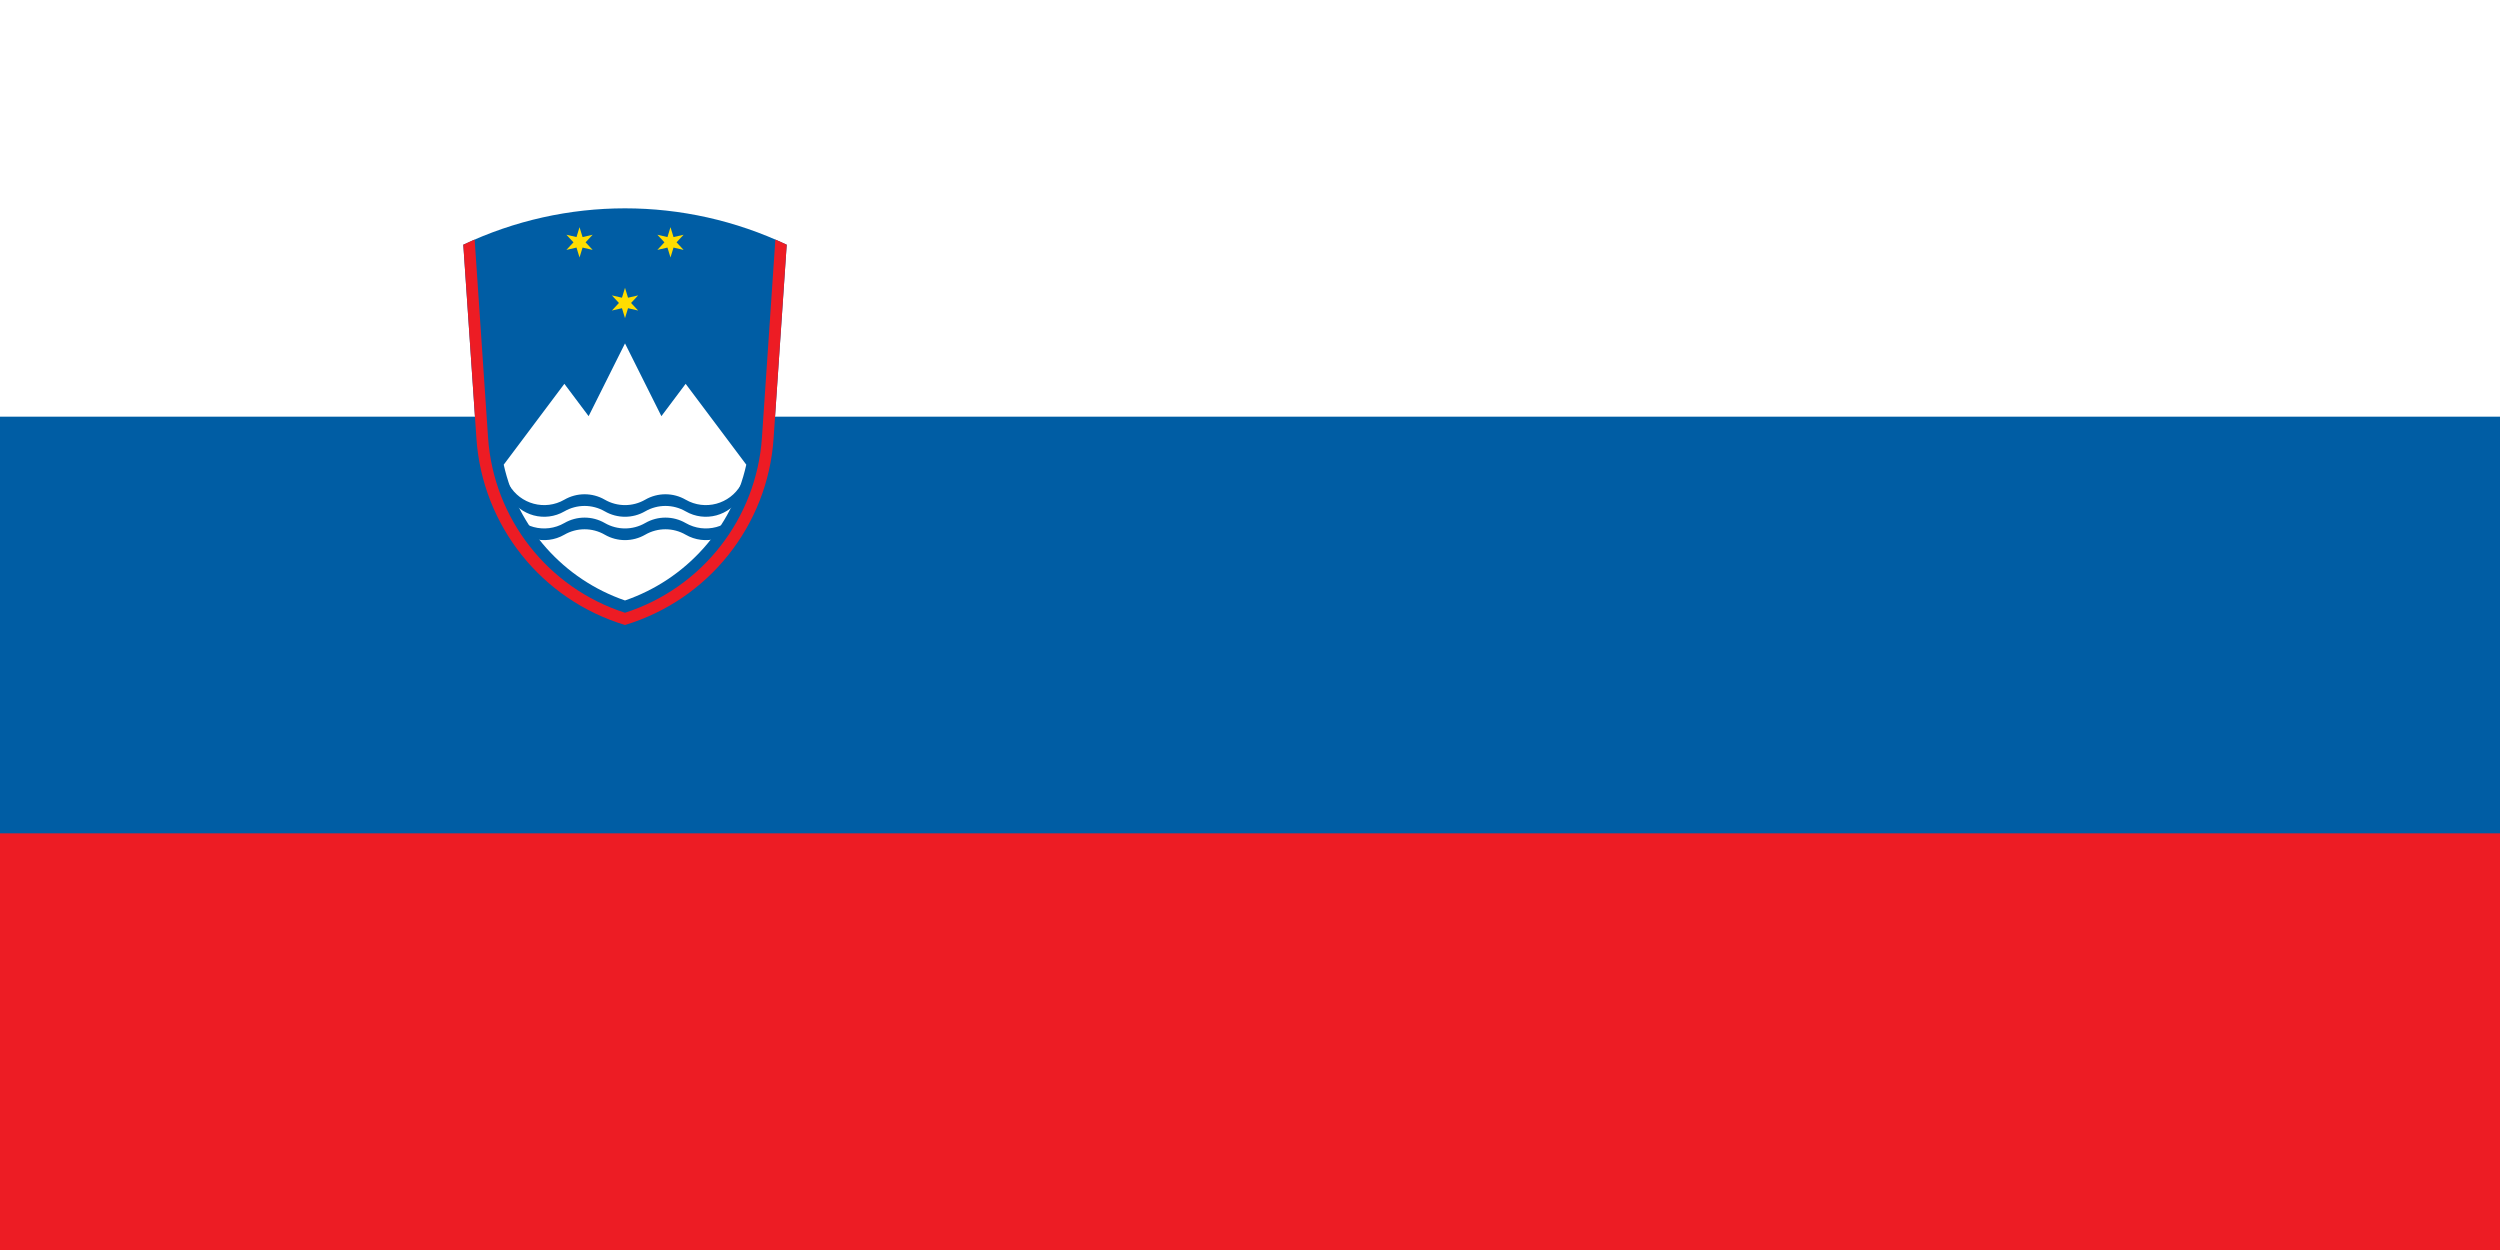
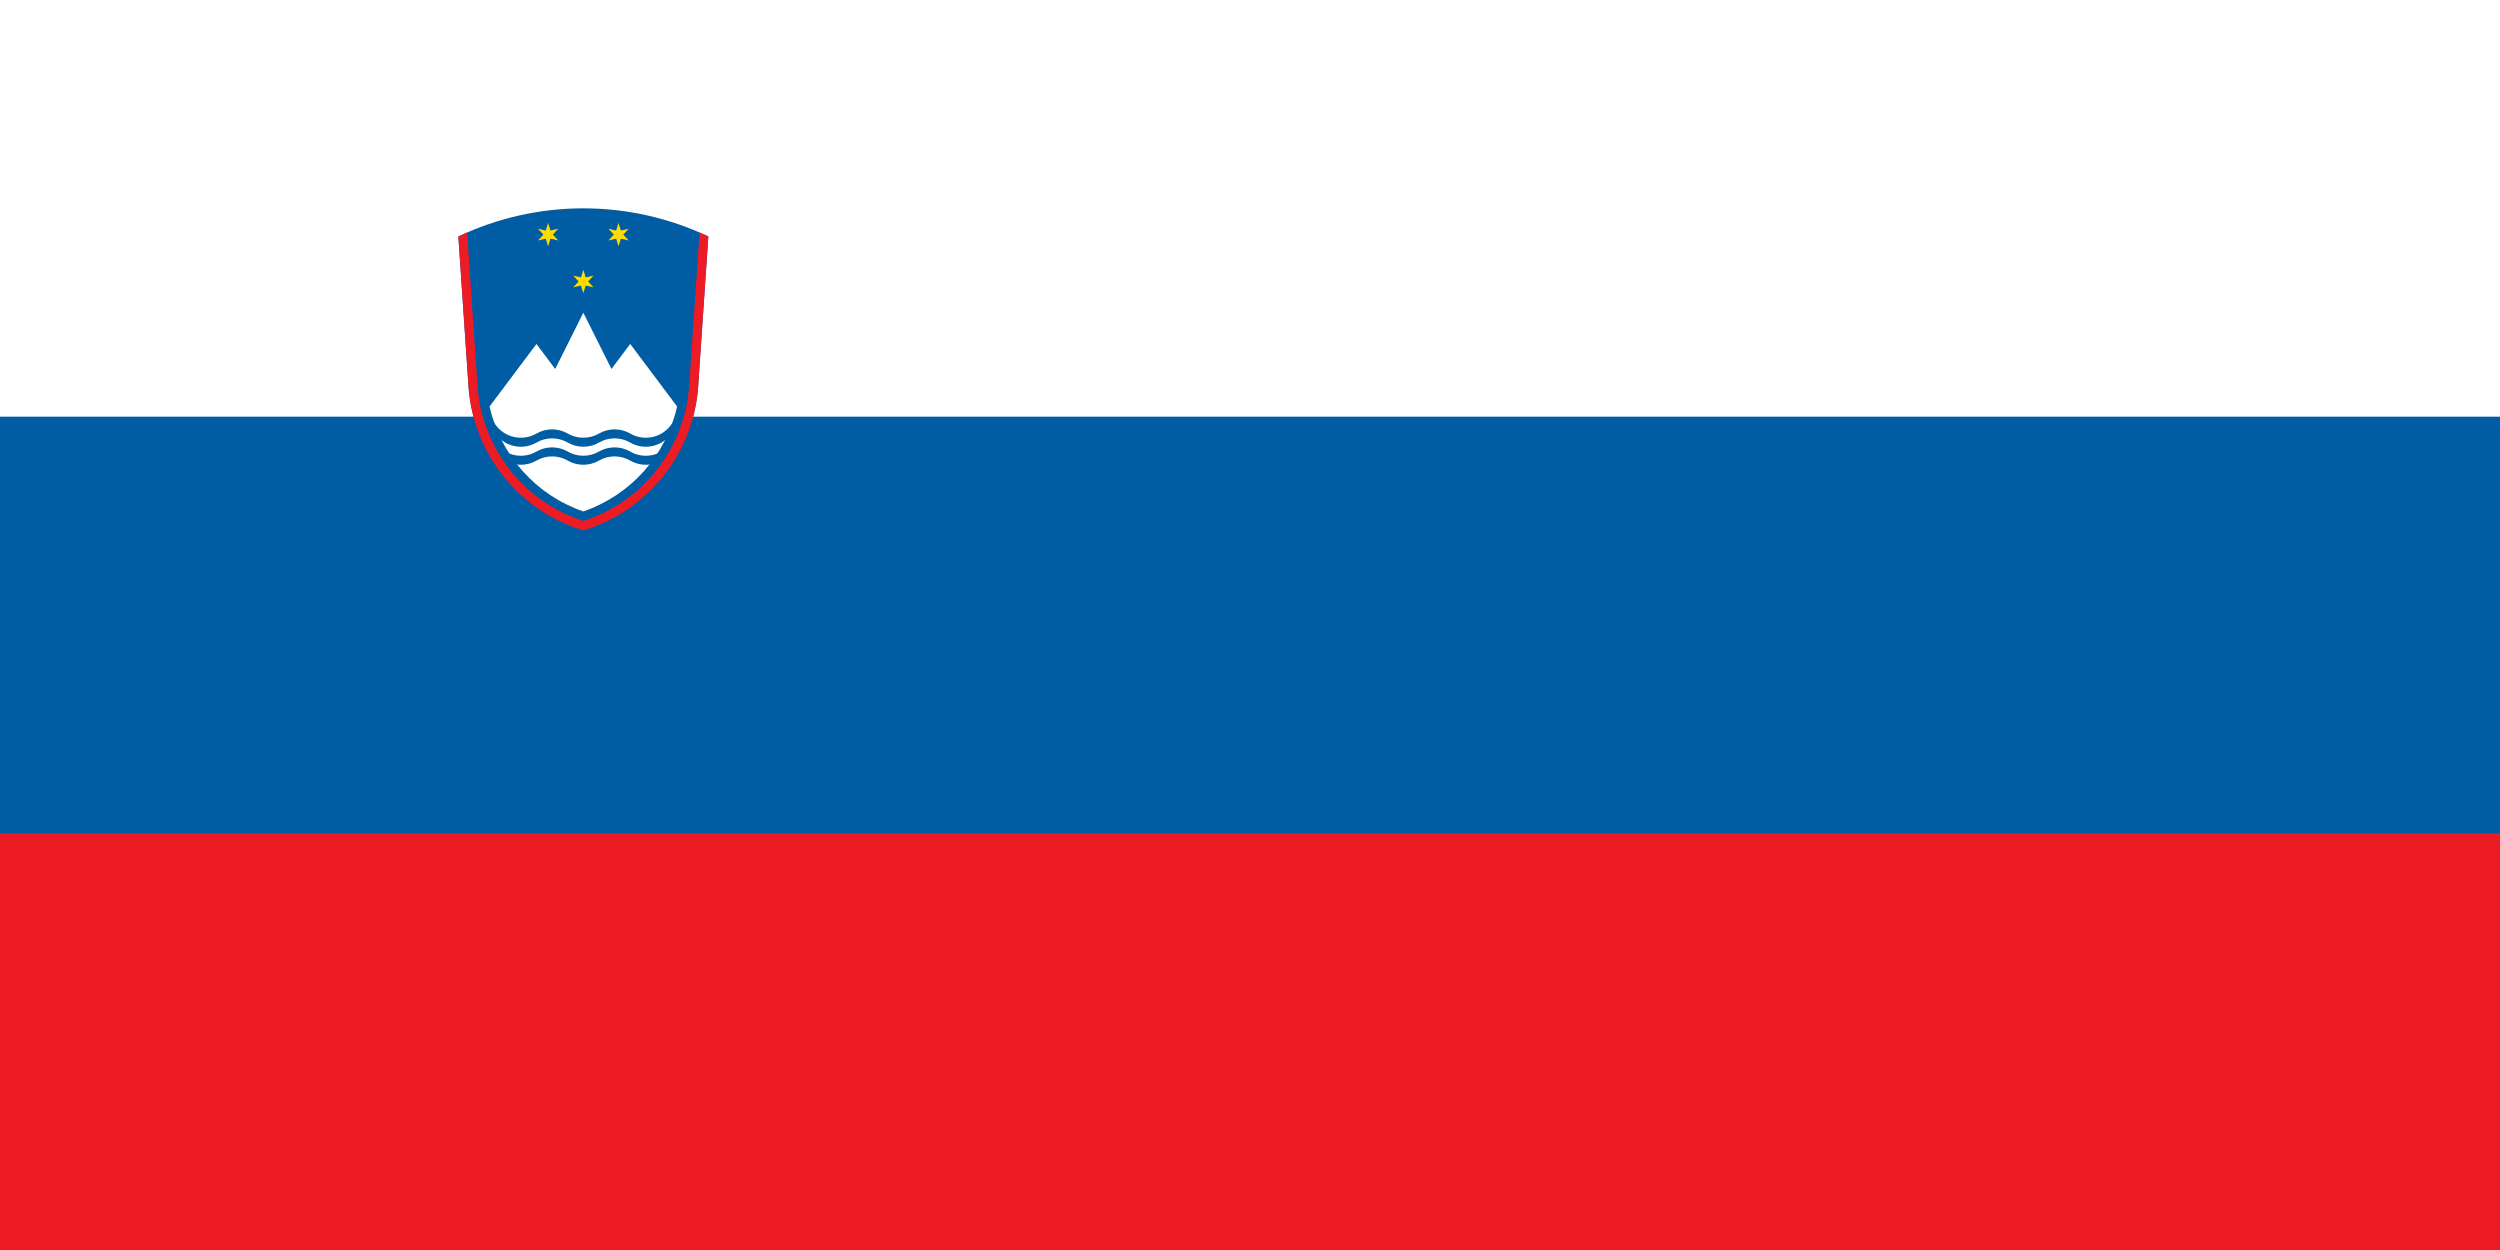
- <svg xmlns="http://www.w3.org/2000/svg" xmlns:xlink="http://www.w3.org/1999/xlink" height="600" width="1200" version="1.1" viewBox="0 0 12 6">
-   <rect width="12" fill="#ed1c24" height="6" />
-   <rect width="12" fill="#005da4" height="4" />
-   <rect width="12" fill="#fff" height="2" />
-   <g transform="translate(2.2238 1) scale(.12937)">
-     <svg width="12" viewBox="-120 -190.223 240 309.188" height="15.459">
-       <path d="m110.26-19.478l9.74-143.75a280.22 280.22 0 0 0 -240 0l9.74 143.75a155.61 155.61 0 0 0 110.26 138.45 155.61 155.61 0 0 0 110.26 -138.45" fill="#005da4" />
-       <path d="m-90 0a138.29 138.29 0 0 0 90 100.77 138.29 138.29 0 0 0 90 -100.77l-45-60-18 24-27-54-27 54-18-24-45 60" fill="#fff" />
-       <g id="wave" fill="#005da4" transform="scale(5) translate(0 5.1962)">
-         <path d="m-17.196-2.196a6 6 0 0 0 8.196 2.196 6 6 0 0 1 6 0 6 6 0 0 0 6 0 6 6 0 0 1 6 0 6 6 0 0 0 8.196 -2.196v1.732a6 6 0 0 1 -8.196 2.196 6 6 0 0 0 -6 0 6 6 0 0 1 -6 0 6 6 0 0 0 -6 0 6 6 0 0 1 -8.196 -2.196z" />
-       </g>
-       <use xlink:href="#wave" transform="translate(0 17.321)" />
-       <g id="s" transform="translate(0,-120) scale(2.25)">
-         <path stroke-width=".2" d="m0-5l1 3.268 3.33-0.768-2.33 2.5 2.33 2.5-3.33-0.768-1 3.268-1-3.268-3.33 0.768 2.33-2.5-2.33-2.5 3.33 0.768z" fill="#fd0" />
-       </g>
-       <use xlink:href="#s" transform="translate(-33.75,-45)" />
-       <use xlink:href="#s" transform="translate(33.75,-45)" />
-       <path d="m-111.58-167.05l9.96 146.99a146.95 146.95 0 0 0 101.62 129.95 146.95 146.95 0 0 0 101.62 -129.95l9.96-146.99a280.22 280.22 0 0 0 8.42 3.82l-9.74 143.75a155.61 155.61 0 0 1 -110.26 138.45 155.61 155.61 0 0 1 -110.26 -138.45l-9.74-143.75a280.22 280.22 0 0 0 8.42 -3.82" fill="#ed1c24" />
-     </svg>
-   </g>
+ <svg xmlns="http://www.w3.org/2000/svg" xmlns:xlink="http://www.w3.org/1999/xlink" height="600" width="1200" viewBox="0 0 12 6">
+   <path fill="#ed1c24" d="M0 0h12v6H0z" />
+   <path fill="#005da4" d="M0 0h12v4H0z" />
+   <path fill="#fff" d="M0 0h12v2H0z" />
+   <svg width="12" viewBox="-120 -190.223 240 309.188" height="15.459" transform="matrix(.1 0 0 .1 2.2 1)">
+     <path d="M110.26-19.478l9.74-143.75a280.22 280.22 0 0 0-240 0l9.74 143.75A155.61 155.61 0 0 0 0 118.972a155.61 155.61 0 0 0 110.26-138.45" fill="#005da4" />
+     <path d="M-90 0A138.29 138.29 0 0 0 0 100.77 138.29 138.29 0 0 0 90 0L45-60 27-36 0-90l-27 54-18-24-45 60" fill="#fff" />
+     <path d="M-85.98 15A30 30 0 0 0-45 25.98a30 30 0 0 1 30 0 30 30 0 0 0 30 0 30 30 0 0 1 30 0A30 30 0 0 0 85.983 15v8.66a30 30 0 0 1-40.98 10.98 30 30 0 0 0-30 0 30 30 0 0 1-30 0 30 30 0 0 0-30 0A30 30 0 0 1-85.98 23.66z" id="a" fill="#005da4" />
+     <use xlink:href="#a" transform="translate(0 17.3)" />
+     <path stroke-width=".2" d="M0-131.25l2.25 7.353 7.493-1.728L4.5-120l5.243 5.625-7.493-1.728L0-108.75l-2.25-7.353-7.493 1.728L-4.5-120l-5.243-5.625 7.493 1.728z" fill="#fd0" id="b" />
+     <use xlink:href="#b" transform="translate(-33.8 -45)" />
+     <use xlink:href="#b" transform="translate(33.8 -45)" />
+     <path d="M-111.58-167.05l9.96 146.99A146.95 146.95 0 0 0 0 109.89 146.95 146.95 0 0 0 101.62-20.06l9.96-146.99a280.22 280.22 0 0 0 8.42 3.82l-9.74 143.75A155.61 155.61 0 0 1 0 118.97 155.61 155.61 0 0 1-110.26-19.48L-120-163.23a280.22 280.22 0 0 0 8.42-3.82" fill="#ed1c24" />
+   </svg>
</svg>
